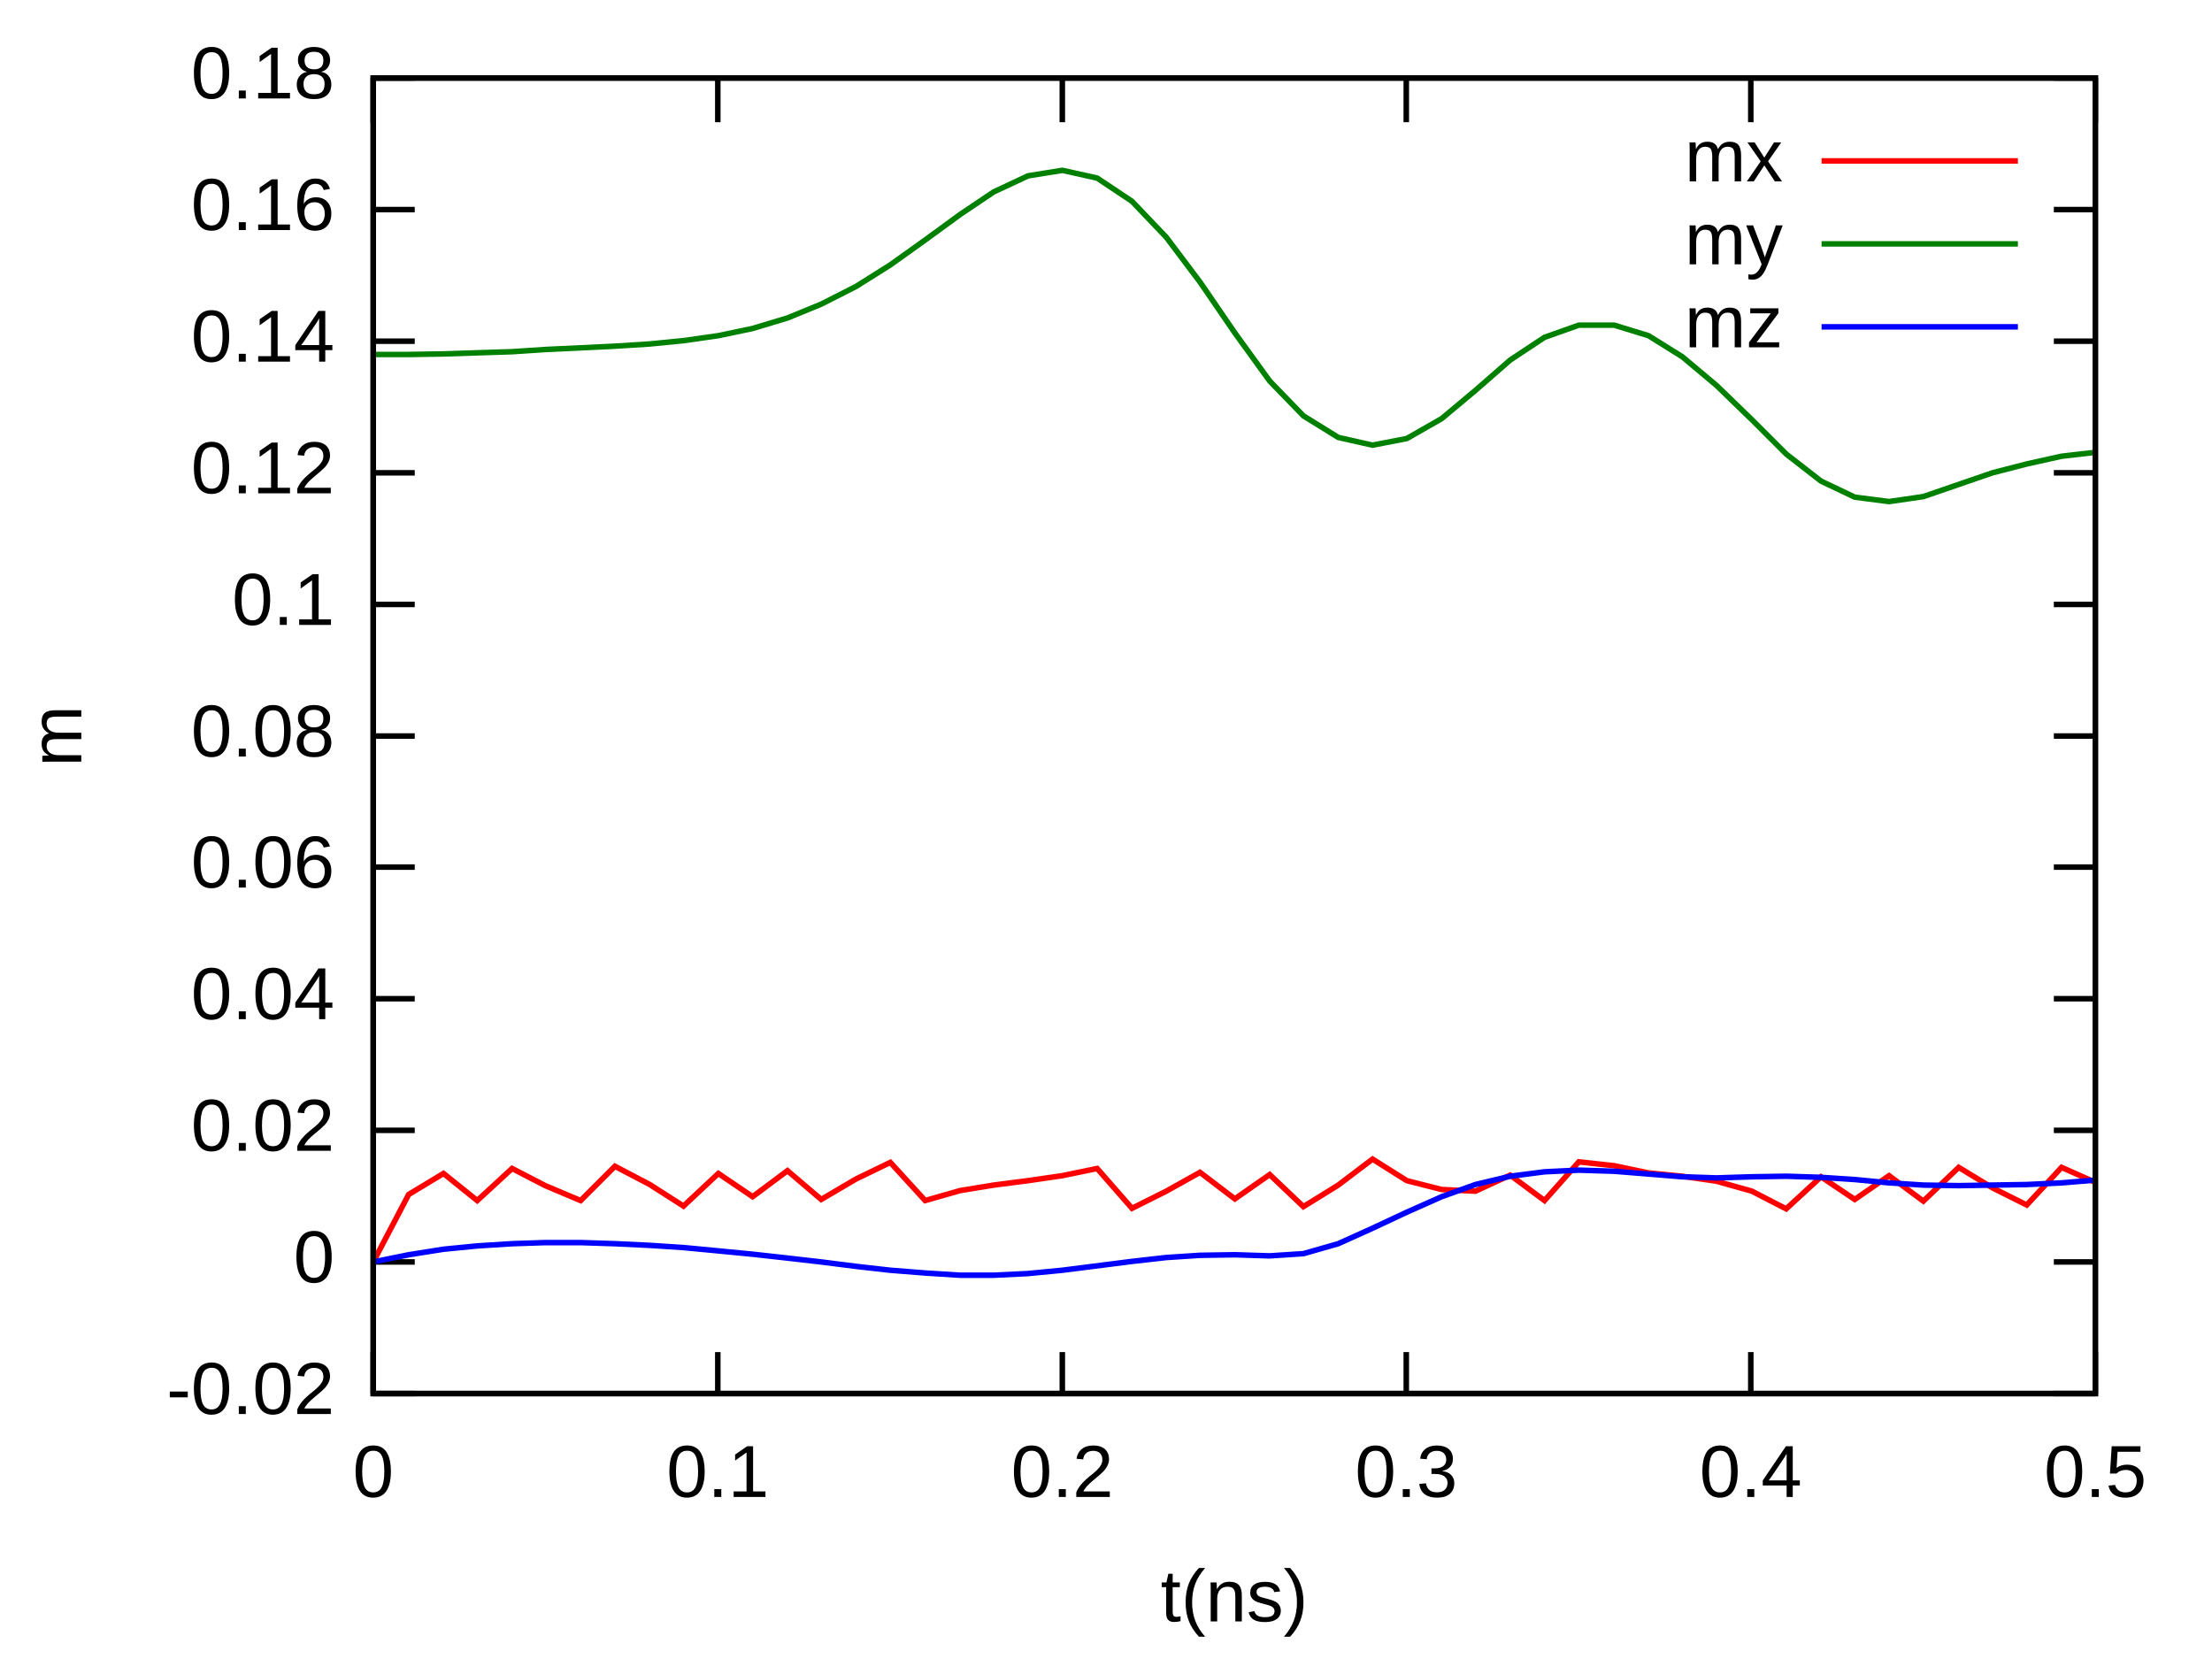
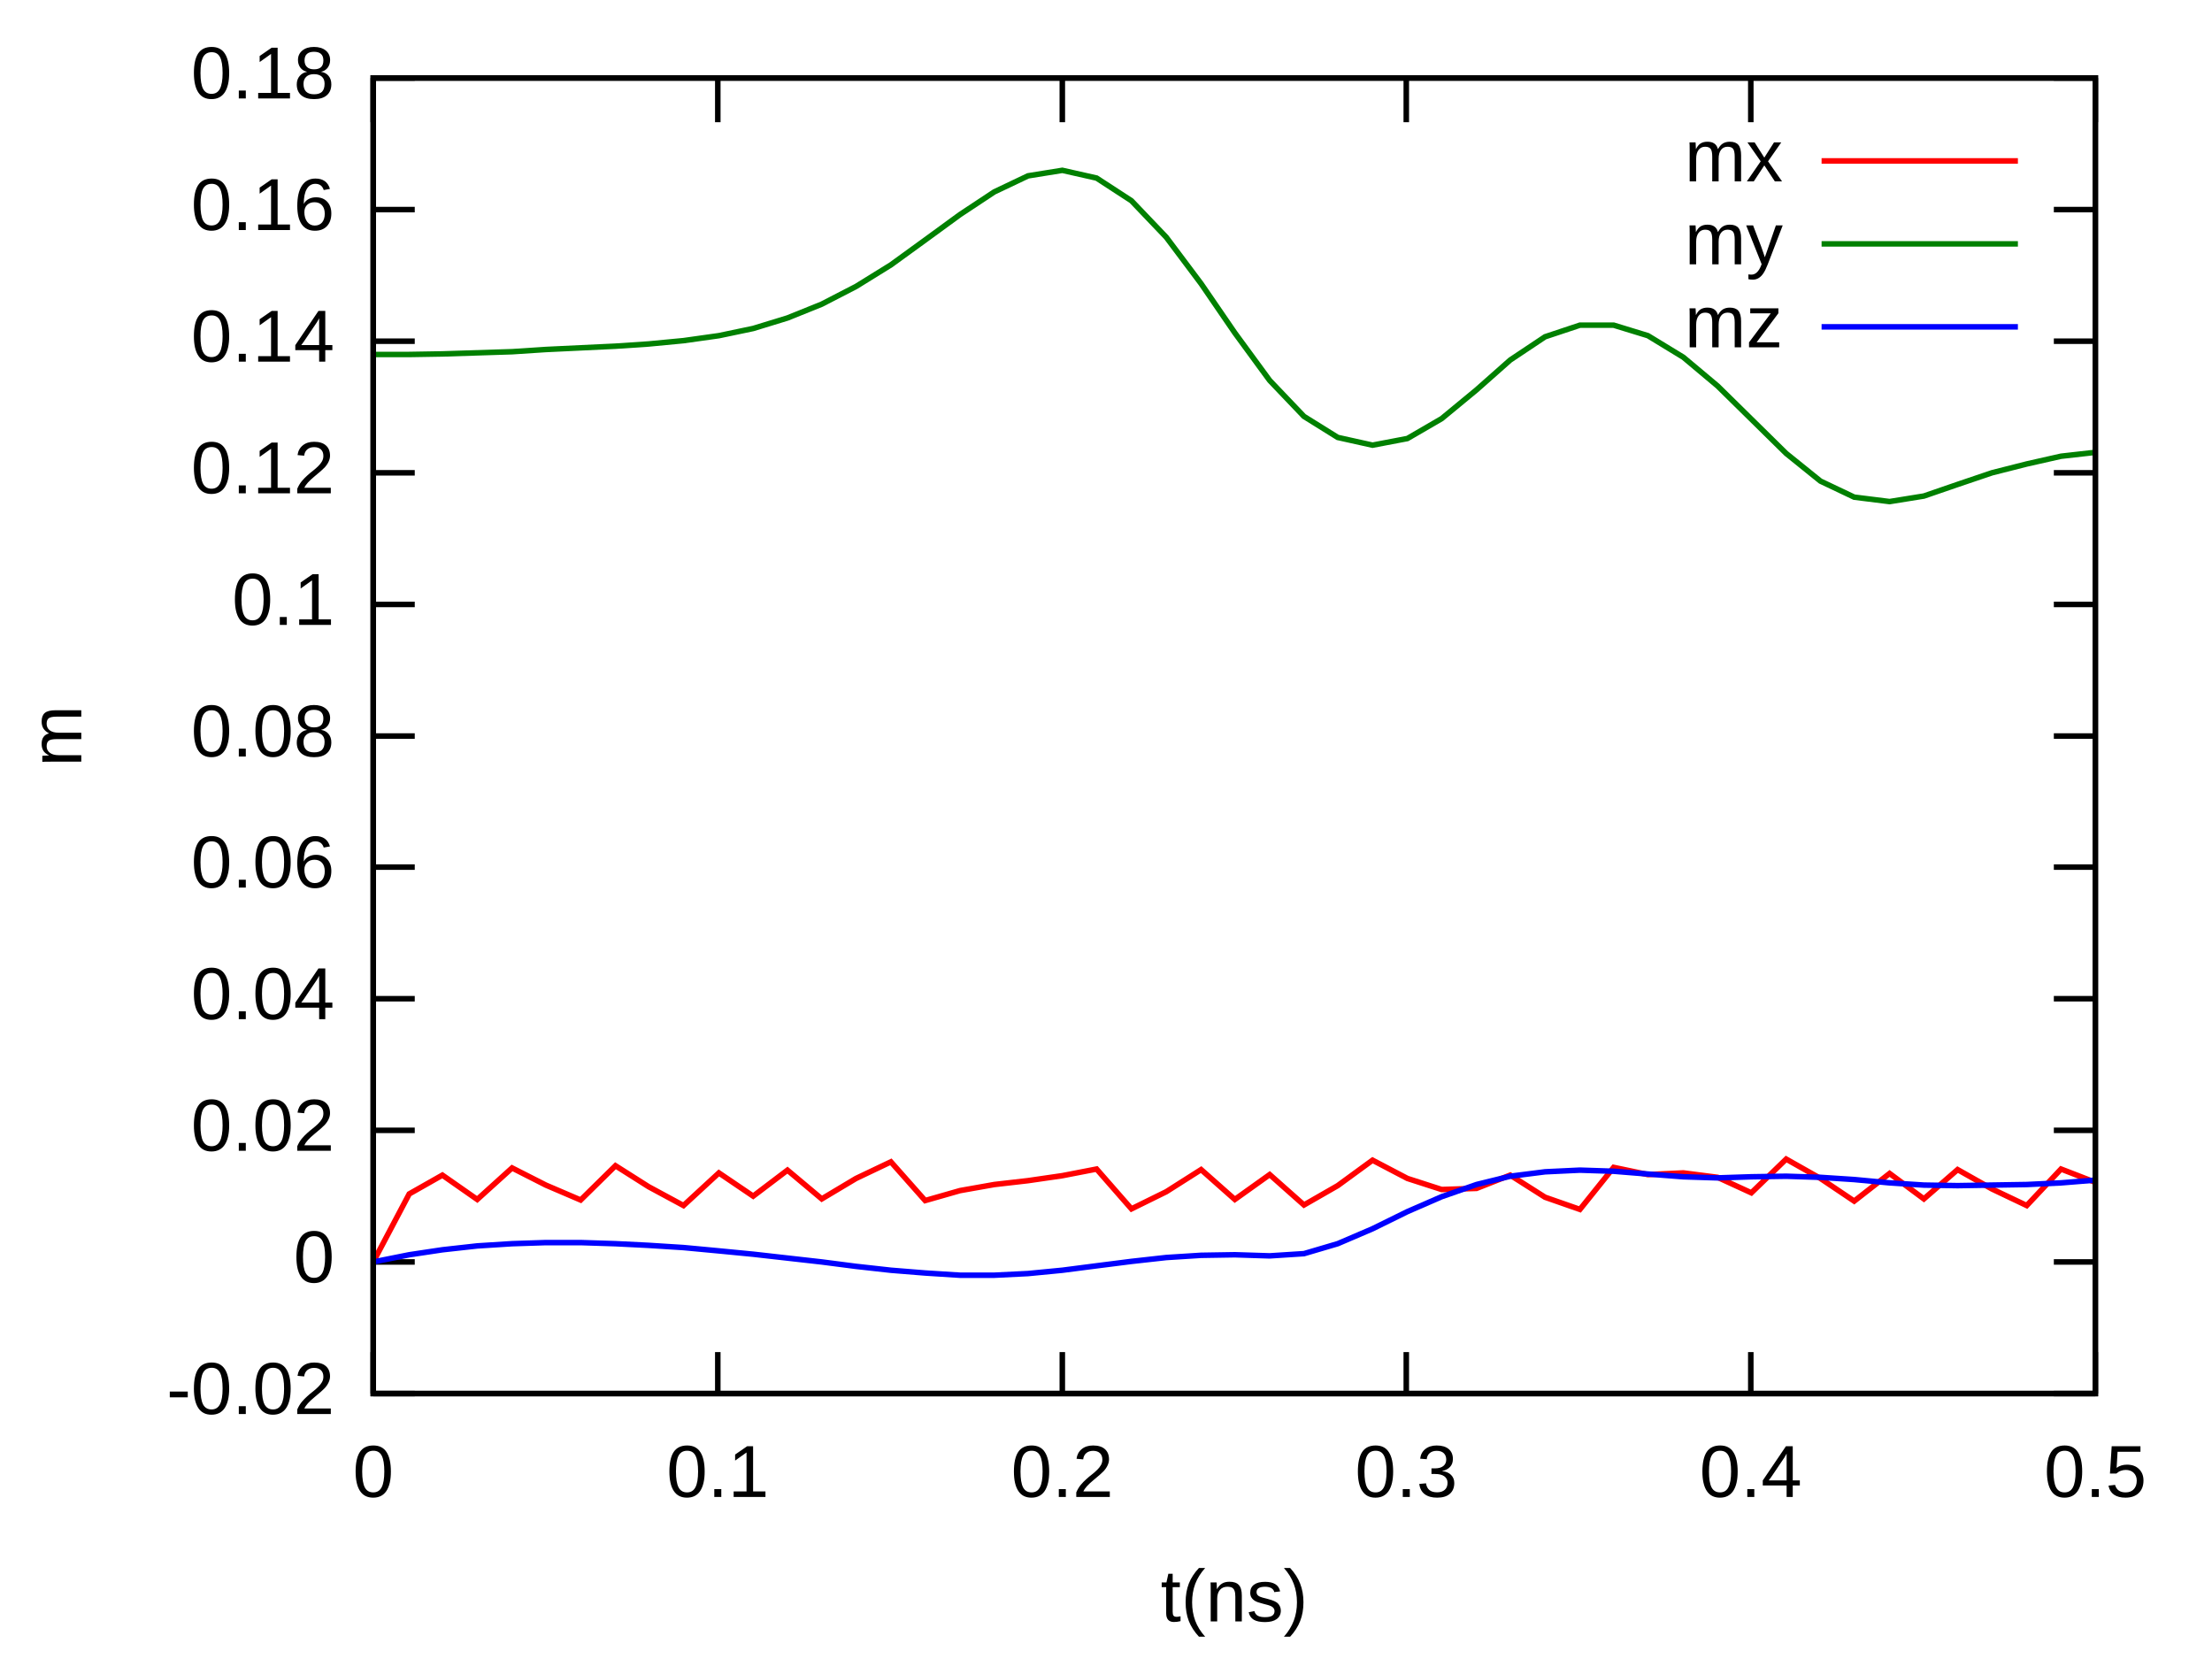
<svg xmlns="http://www.w3.org/2000/svg" xmlns:xlink="http://www.w3.org/1999/xlink" width="400" height="300" viewBox="0 0 400 300">
  <g id="gnuplot_canvas">
    <rect x="0" y="0" width="400" height="300" fill="none" />
    <defs>
      <circle id="gpDot" r="0.5" stroke-width="0.5" />
      <path id="gpPt0" stroke-width="0.267" stroke="currentColor" d="M-1,0 h2 M0,-1 v2" />
      <path id="gpPt1" stroke-width="0.267" stroke="currentColor" d="M-1,-1 L1,1 M1,-1 L-1,1" />
      <path id="gpPt2" stroke-width="0.267" stroke="currentColor" d="M-1,0 L1,0 M0,-1 L0,1 M-1,-1 L1,1 M-1,1 L1,-1" />
      <rect id="gpPt3" stroke-width="0.267" stroke="currentColor" x="-1" y="-1" width="2" height="2" />
      <rect id="gpPt4" stroke-width="0.267" stroke="currentColor" fill="currentColor" x="-1" y="-1" width="2" height="2" />
      <circle id="gpPt5" stroke-width="0.267" stroke="currentColor" cx="0" cy="0" r="1" />
      <use xlink:href="#gpPt5" id="gpPt6" fill="currentColor" stroke="none" />
      <path id="gpPt7" stroke-width="0.267" stroke="currentColor" d="M0,-1.33 L-1.33,0.67 L1.33,0.67 z" />
      <use xlink:href="#gpPt7" id="gpPt8" fill="currentColor" stroke="none" />
      <use xlink:href="#gpPt7" id="gpPt9" stroke="currentColor" transform="rotate(180)" />
      <use xlink:href="#gpPt9" id="gpPt10" fill="currentColor" stroke="none" />
      <use xlink:href="#gpPt3" id="gpPt11" stroke="currentColor" transform="rotate(45)" />
      <use xlink:href="#gpPt11" id="gpPt12" fill="currentColor" stroke="none" />
    </defs>
    <g style="fill:none; color:white; stroke:currentColor; stroke-width:1.00; stroke-linecap:butt; stroke-linejoin:miter">
</g>
    <g style="fill:none; color:black; stroke:currentColor; stroke-width:1.00; stroke-linecap:butt; stroke-linejoin:miter">
      <path stroke="black" d="M67.5,252.0 L75.0,252.0 M378.9,252.0 L371.4,252.0  h0.01" />
      <g transform="translate(60.5,255.7)" style="stroke:none; fill:black; font-family:Arial; font-size:10.00pt; text-anchor:end">
        <text>-0.02</text>
      </g>
      <path stroke="black" d="M67.5,228.2 L75.0,228.2 M378.9,228.2 L371.4,228.2  h0.01" />
      <g transform="translate(60.5,231.9)" style="stroke:none; fill:black; font-family:Arial; font-size:10.00pt; text-anchor:end">
        <text>0</text>
      </g>
      <path stroke="black" d="M67.5,204.4 L75.0,204.4 M378.9,204.4 L371.4,204.4  h0.01" />
      <g transform="translate(60.5,208.1)" style="stroke:none; fill:black; font-family:Arial; font-size:10.00pt; text-anchor:end">
        <text>0.02</text>
      </g>
      <path stroke="black" d="M67.5,180.6 L75.0,180.6 M378.9,180.6 L371.4,180.6  h0.01" />
      <g transform="translate(60.5,184.3)" style="stroke:none; fill:black; font-family:Arial; font-size:10.00pt; text-anchor:end">
        <text>0.04</text>
      </g>
      <path stroke="black" d="M67.5,156.8 L75.0,156.8 M378.9,156.8 L371.4,156.8  h0.01" />
      <g transform="translate(60.5,160.5)" style="stroke:none; fill:black; font-family:Arial; font-size:10.00pt; text-anchor:end">
        <text>0.06</text>
      </g>
      <path stroke="black" d="M67.5,133.1 L75.0,133.1 M378.9,133.1 L371.4,133.1  h0.01" />
      <g transform="translate(60.5,136.8)" style="stroke:none; fill:black; font-family:Arial; font-size:10.00pt; text-anchor:end">
        <text>0.08</text>
      </g>
      <path stroke="black" d="M67.5,109.3 L75.0,109.3 M378.9,109.3 L371.4,109.3  h0.01" />
      <g transform="translate(60.5,113.0)" style="stroke:none; fill:black; font-family:Arial; font-size:10.00pt; text-anchor:end">
        <text>0.1</text>
      </g>
      <path stroke="black" d="M67.5,85.5 L75.0,85.5 M378.9,85.5 L371.4,85.5  h0.01" />
      <g transform="translate(60.5,89.2)" style="stroke:none; fill:black; font-family:Arial; font-size:10.00pt; text-anchor:end">
        <text>0.12</text>
      </g>
      <path stroke="black" d="M67.5,61.7 L75.0,61.7 M378.9,61.7 L371.4,61.7  h0.01" />
      <g transform="translate(60.5,65.4)" style="stroke:none; fill:black; font-family:Arial; font-size:10.00pt; text-anchor:end">
        <text>0.14</text>
      </g>
      <path stroke="black" d="M67.5,37.9 L75.0,37.9 M378.9,37.9 L371.4,37.9  h0.01" />
      <g transform="translate(60.5,41.6)" style="stroke:none; fill:black; font-family:Arial; font-size:10.00pt; text-anchor:end">
        <text>0.16</text>
      </g>
      <path stroke="black" d="M67.5,14.1 L75.0,14.1 M378.9,14.1 L371.4,14.1  h0.01" />
      <g transform="translate(60.5,17.8)" style="stroke:none; fill:black; font-family:Arial; font-size:10.00pt; text-anchor:end">
        <text>0.18</text>
      </g>
      <path stroke="black" d="M67.5,252.0 L67.5,244.5 M67.5,14.1 L67.5,21.6  h0.01" />
      <g transform="translate(67.5,270.7)" style="stroke:none; fill:black; font-family:Arial; font-size:10.00pt; text-anchor:middle">
        <text> 0</text>
      </g>
      <path stroke="black" d="M129.8,252.0 L129.8,244.5 M129.8,14.1 L129.8,21.6  h0.01" />
      <g transform="translate(129.8,270.7)" style="stroke:none; fill:black; font-family:Arial; font-size:10.00pt; text-anchor:middle">
        <text> 0.1</text>
      </g>
      <path stroke="black" d="M192.1,252.0 L192.1,244.5 M192.1,14.1 L192.1,21.6  h0.01" />
      <g transform="translate(192.1,270.7)" style="stroke:none; fill:black; font-family:Arial; font-size:10.00pt; text-anchor:middle">
        <text> 0.2</text>
      </g>
      <path stroke="black" d="M254.3,252.0 L254.3,244.5 M254.3,14.1 L254.3,21.6  h0.01" />
      <g transform="translate(254.3,270.7)" style="stroke:none; fill:black; font-family:Arial; font-size:10.00pt; text-anchor:middle">
        <text> 0.3</text>
      </g>
      <path stroke="black" d="M316.6,252.0 L316.6,244.5 M316.6,14.1 L316.6,21.6  h0.01" />
      <g transform="translate(316.6,270.7)" style="stroke:none; fill:black; font-family:Arial; font-size:10.00pt; text-anchor:middle">
        <text> 0.4</text>
      </g>
      <path stroke="black" d="M378.9,252.0 L378.9,244.5 M378.9,14.1 L378.9,21.6  h0.01" />
      <g transform="translate(378.9,270.7)" style="stroke:none; fill:black; font-family:Arial; font-size:10.00pt; text-anchor:middle">
        <text> 0.5</text>
      </g>
      <path stroke="black" d="M67.5,14.1 L67.5,252.0 L378.9,252.0 L378.9,14.1 L67.5,14.1 Z  h0.01" />
      <g transform="translate(14.7,133.1) rotate(270)" style="stroke:none; fill:black; font-family:Arial; font-size:10.00pt; text-anchor:middle">
        <text>m </text>
      </g>
      <g transform="translate(223.2,293.2)" style="stroke:none; fill:black; font-family:Arial; font-size:10.00pt; text-anchor:middle">
        <text>t(ns)</text>
      </g>
    </g>
    <g id="gnuplot_plot_1">
      <g style="fill:none; color:red; stroke:currentColor; stroke-width:1.00; stroke-linecap:butt; stroke-linejoin:miter">
        <g transform="translate(322.4,32.8)" style="stroke:none; fill:black; font-family:Arial; font-size:10.00pt; text-anchor:end">
          <text>mx</text>
        </g>
-         <path d="M329.4,29.1 L364.9,29.1 M67.5,228.2 L73.9,216.0 L80.2,212.2 L86.3,217.1 L92.6,211.3 L98.6,214.4    L105.0,217.1 L111.2,210.9 L117.5,214.2 L123.6,218.1 L129.9,212.2 L136.1,216.4 L142.4,211.7 L148.5,216.9    L154.8,213.2 L161.0,210.2 L167.3,217.1 L173.6,215.3 L179.7,214.3 L185.9,213.5 L192.1,212.6 L198.4,211.3    L204.7,218.5 L210.9,215.4 L217.0,212.0 L223.3,216.8 L229.6,212.4 L235.7,218.2 L242.0,214.3 L248.2,209.6    L254.4,213.5 L260.7,215.1 L266.8,215.4 L273.1,212.5 L279.3,217.1 L285.5,210.1 L291.9,210.8 L298.1,212.1    L304.2,212.7 L310.4,213.6 L316.8,215.4 L323.0,218.6 L329.3,212.8 L335.4,216.9 L341.6,212.6 L347.8,217.2    L354.2,211.1 L360.3,214.8 L366.5,217.9 L372.8,211.1 L378.9,213.8  h0.01" />
+         <path d="M329.4,29.1 L364.9,29.1 M67.5,228.2 L74.0,215.9 L80.0,212.5 L86.3,216.9 L92.6,211.2 L98.7,214.3    L105.0,217.0 L111.3,210.8 L117.3,214.6 L123.6,218.0 L130.0,212.1 L136.2,216.3 L142.4,211.6 L148.6,216.8    L154.8,213.1 L161.1,210.1 L167.3,217.1 L173.6,215.3 L179.8,214.2 L185.9,213.5 L192.1,212.6 L198.3,211.4    L204.6,218.6 L210.9,215.5 L217.2,211.5 L223.3,216.9 L229.6,212.4 L235.8,217.9 L241.9,214.4 L248.2,209.8    L254.5,213.1 L260.7,215.1 L267.0,214.9 L273.1,212.5 L279.4,216.5 L285.7,218.7 L291.8,211.1 L298.0,212.4    L304.4,212.1 L310.6,212.9 L316.7,215.7 L323.0,209.6 L329.2,213.1 L335.3,217.2 L341.7,212.2 L347.9,216.8    L354.0,211.5 L360.2,215.0 L366.5,218.0 L372.7,211.4 L378.9,213.8  h0.01" />
      </g>
    </g>
    <g id="gnuplot_plot_2">
      <g style="fill:none; color:green; stroke:currentColor; stroke-width:1.00; stroke-linecap:butt; stroke-linejoin:miter">
        <g transform="translate(322.4,47.8)" style="stroke:none; fill:black; font-family:Arial; font-size:10.00pt; text-anchor:end">
          <text>my</text>
        </g>
-         <path d="M329.4,44.1 L364.9,44.1 M67.5,64.1 L73.9,64.1 L80.2,64.0 L86.3,63.8 L92.6,63.6 L98.6,63.2    L105.0,62.9 L111.2,62.6 L117.5,62.2 L123.6,61.6 L129.9,60.7 L136.1,59.4 L142.4,57.5 L148.5,55.0    L154.8,51.8 L161.0,47.9 L167.3,43.4 L173.6,38.8 L179.7,34.7 L185.9,31.8 L192.1,30.8 L198.4,32.2    L204.7,36.4 L210.9,42.9 L217.0,51.0 L223.3,60.2 L229.6,68.9 L235.7,75.2 L242.0,79.1 L248.2,80.5    L254.4,79.3 L260.7,75.7 L266.8,70.6 L273.1,65.1 L279.3,61.0 L285.5,58.8 L291.9,58.8 L298.1,60.7    L304.2,64.5 L310.4,69.7 L316.8,75.9 L323.0,82.1 L329.3,87.0 L335.4,89.9 L341.6,90.7 L347.8,89.8    L354.2,87.6 L360.3,85.5 L366.5,83.9 L372.8,82.5 L378.9,81.8  h0.01" />
+         <path d="M329.4,44.1 L364.9,44.1 M67.5,64.1 L74.0,64.1 L80.0,64.0 L86.3,63.8 L92.6,63.6 L98.7,63.2    L105.0,62.9 L111.3,62.6 L117.3,62.2 L123.6,61.6 L130.0,60.7 L136.2,59.4 L142.4,57.5 L148.6,55.0    L154.8,51.8 L161.1,47.9 L167.3,43.4 L173.6,38.8 L179.8,34.7 L185.9,31.8 L192.1,30.8 L198.3,32.2    L204.6,36.3 L210.9,42.9 L217.2,51.3 L223.3,60.2 L229.6,68.8 L235.8,75.3 L241.9,79.1 L248.2,80.5    L254.5,79.3 L260.7,75.7 L267.0,70.5 L273.1,65.1 L279.4,60.9 L285.7,58.8 L291.8,58.8 L298.0,60.7    L304.4,64.6 L310.6,69.8 L316.7,75.8 L323.0,82.0 L329.2,87.0 L335.3,89.9 L341.7,90.7 L347.9,89.7    L354.0,87.6 L360.2,85.5 L366.5,83.9 L372.7,82.5 L378.9,81.8  h0.01" />
      </g>
    </g>
    <g id="gnuplot_plot_3">
      <g style="fill:none; color:blue; stroke:currentColor; stroke-width:1.00; stroke-linecap:butt; stroke-linejoin:miter">
        <g transform="translate(322.4,62.8)" style="stroke:none; fill:black; font-family:Arial; font-size:10.00pt; text-anchor:end">
          <text>mz</text>
        </g>
-         <path d="M329.4,59.1 L364.9,59.1 M67.5,228.2 L73.9,226.9 L80.2,225.9 L86.3,225.3 L92.6,224.9 L98.6,224.7    L105.0,224.7 L111.2,224.9 L117.5,225.2 L123.6,225.6 L129.9,226.2 L136.1,226.8 L142.4,227.5 L148.5,228.2    L154.8,229.0 L161.0,229.7 L167.3,230.2 L173.6,230.6 L179.7,230.6 L185.9,230.3 L192.1,229.7 L198.4,228.9    L204.7,228.1 L210.9,227.4 L217.0,227.0 L223.3,226.9 L229.6,227.1 L235.7,226.7 L242.0,224.9 L248.2,222.1    L254.4,219.2 L260.7,216.4 L266.8,214.2 L273.1,212.7 L279.3,211.9 L285.5,211.6 L291.9,211.8 L298.1,212.3    L304.2,212.8 L310.4,213.0 L316.8,212.8 L323.0,212.7 L329.3,212.9 L335.4,213.3 L341.6,213.9 L347.8,214.3    L354.2,214.4 L360.3,214.3 L366.5,214.2 L372.8,213.9 L378.9,213.4  h0.01" />
+         <path d="M329.4,59.1 L364.9,59.1 M67.5,228.2 L74.0,226.9 L80.0,226.0 L86.3,225.3 L92.6,224.9 L98.7,224.7    L105.0,224.7 L111.3,224.9 L117.3,225.2 L123.6,225.6 L130.0,226.2 L136.2,226.8 L142.4,227.5 L148.6,228.2    L154.8,229.0 L161.1,229.7 L167.3,230.2 L173.6,230.6 L179.8,230.6 L185.9,230.3 L192.1,229.7 L198.3,228.9    L204.6,228.1 L210.9,227.4 L217.2,227.0 L223.3,226.9 L229.6,227.1 L235.8,226.7 L241.9,224.9 L248.2,222.2    L254.5,219.1 L260.7,216.4 L267.0,214.2 L273.1,212.7 L279.4,211.9 L285.7,211.6 L291.8,211.8 L298.0,212.3    L304.4,212.8 L310.6,213.0 L316.7,212.8 L323.0,212.7 L329.2,212.9 L335.3,213.3 L341.7,213.9 L347.9,214.3    L354.0,214.4 L360.2,214.3 L366.5,214.2 L372.7,213.9 L378.9,213.4  h0.01" />
      </g>
    </g>
    <g style="fill:none; color:black; stroke:currentColor; stroke-width:1.00; stroke-linecap:butt; stroke-linejoin:miter">
      <path stroke="black" d="M67.5,14.1 L67.5,252.0 L378.9,252.0 L378.9,14.1 L67.5,14.1 Z  h0.01" />
    </g>
  </g>
</svg>
